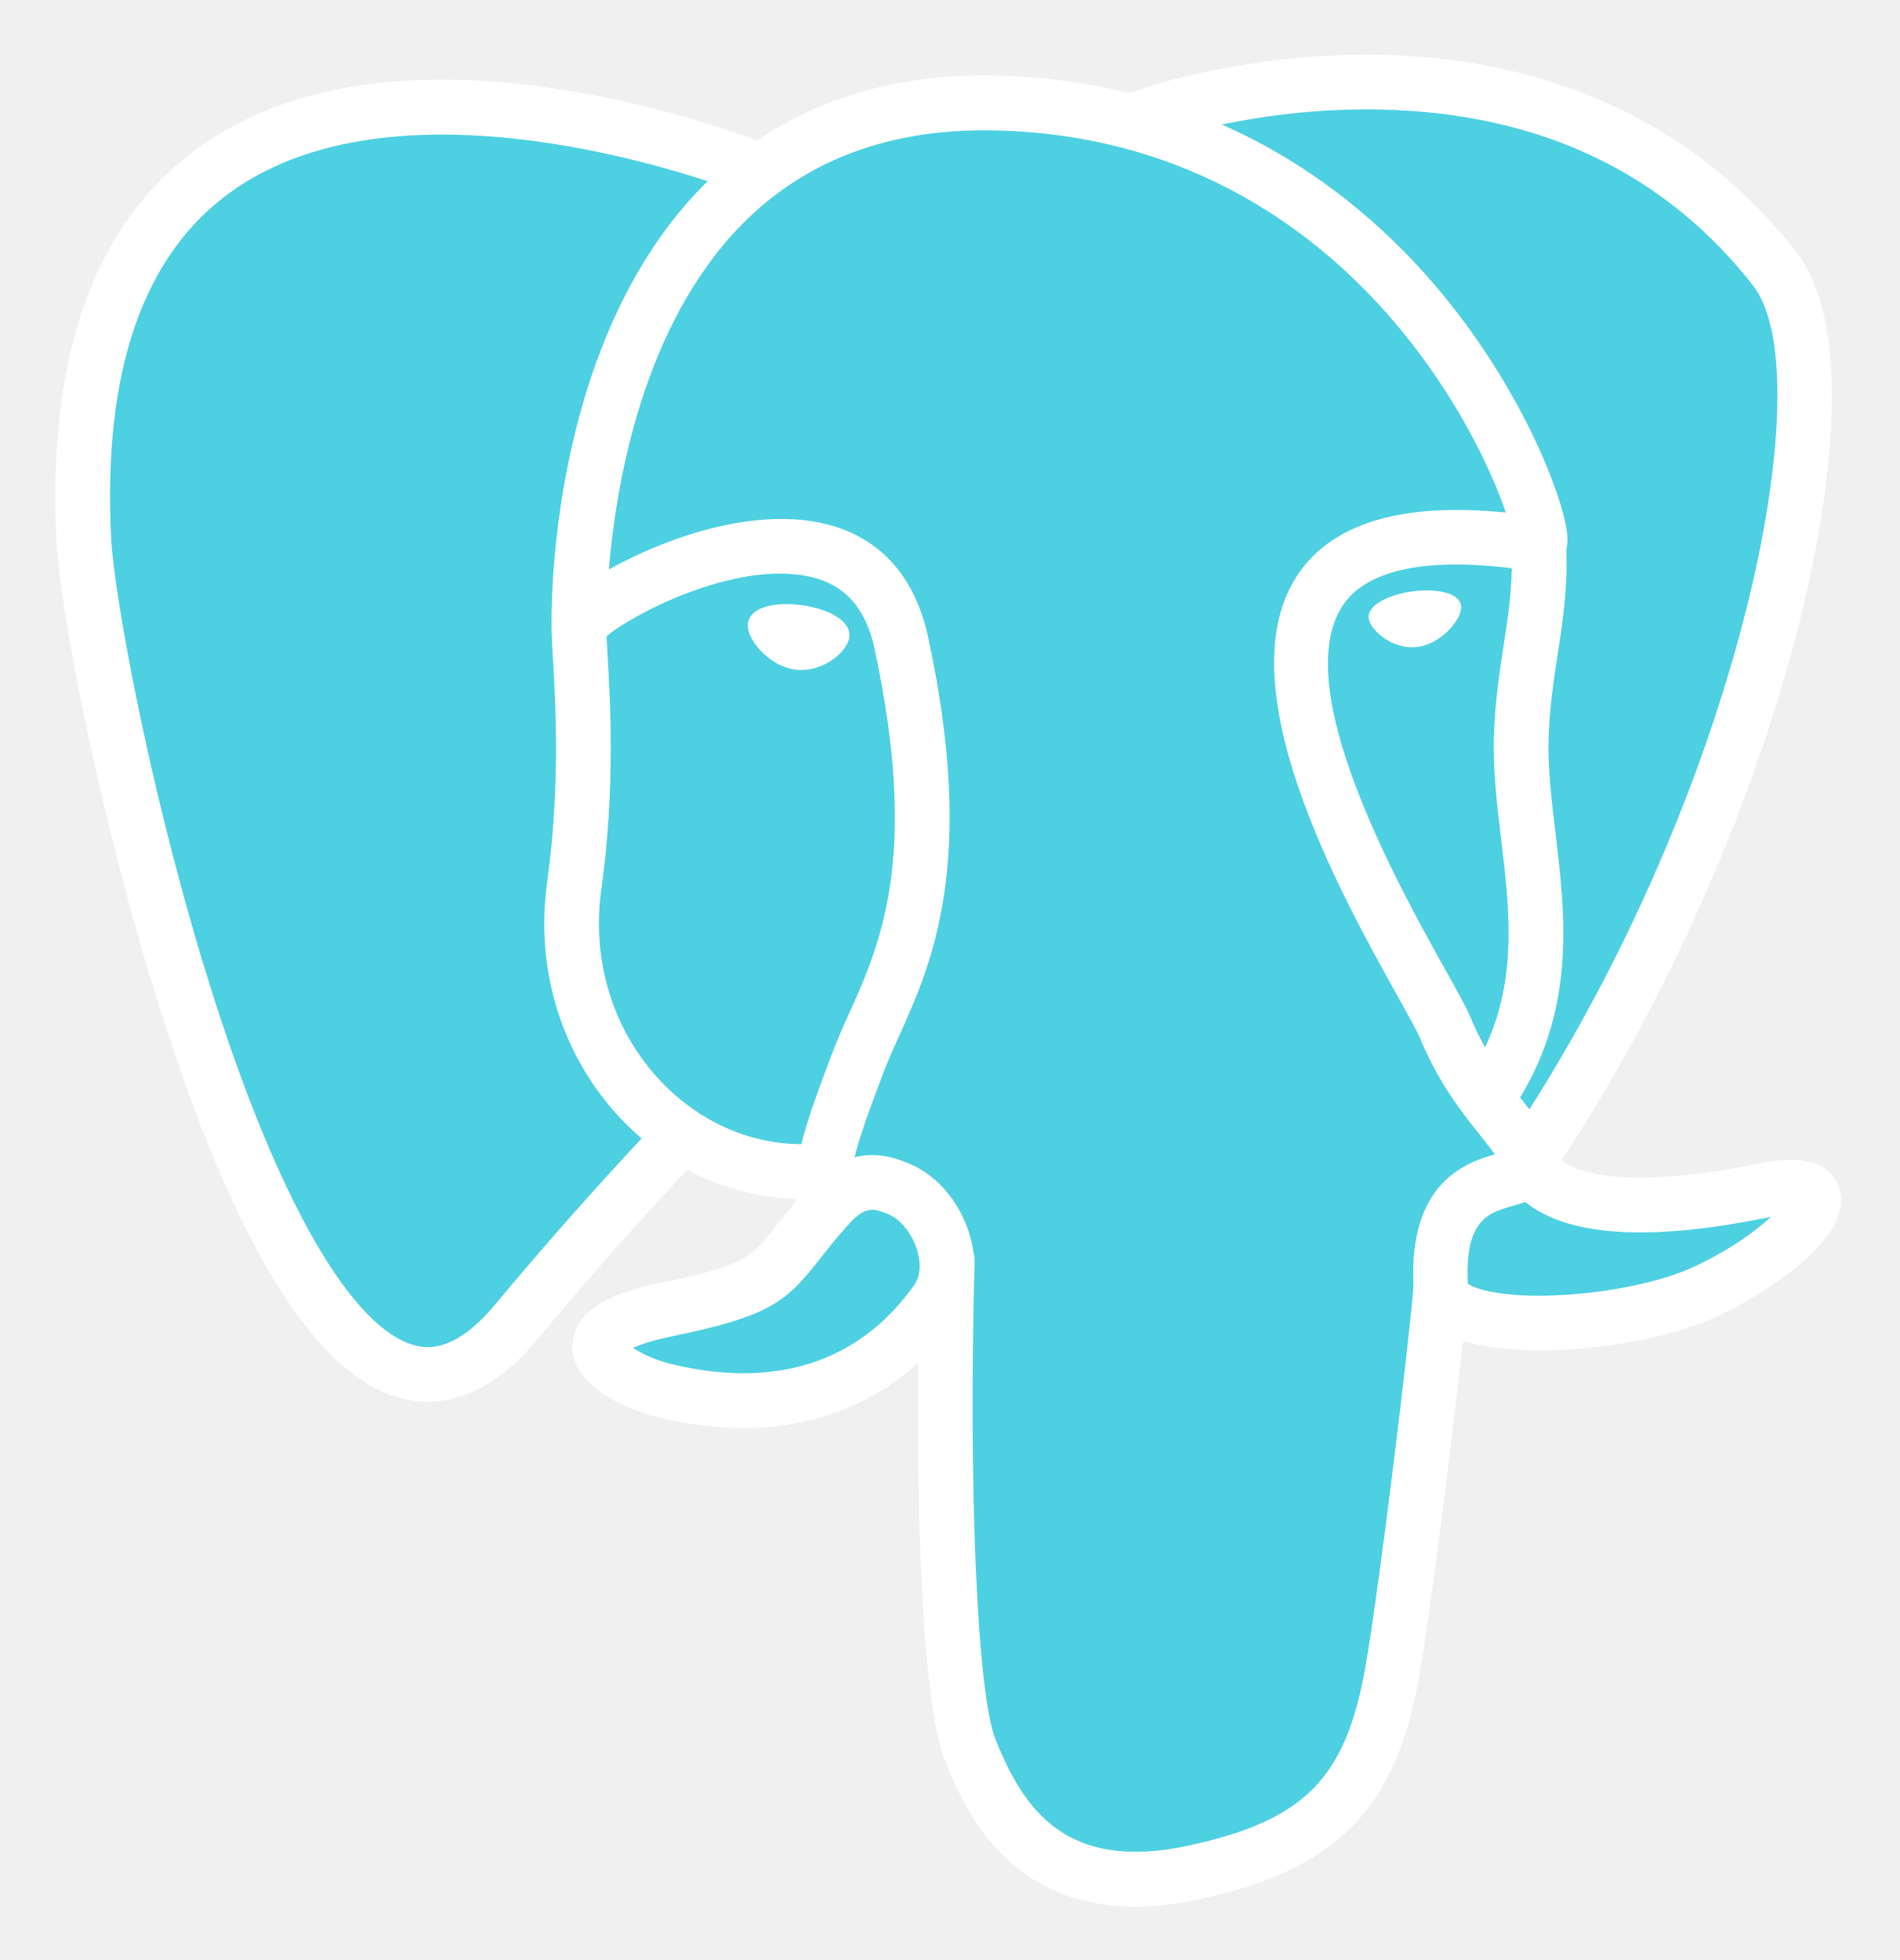
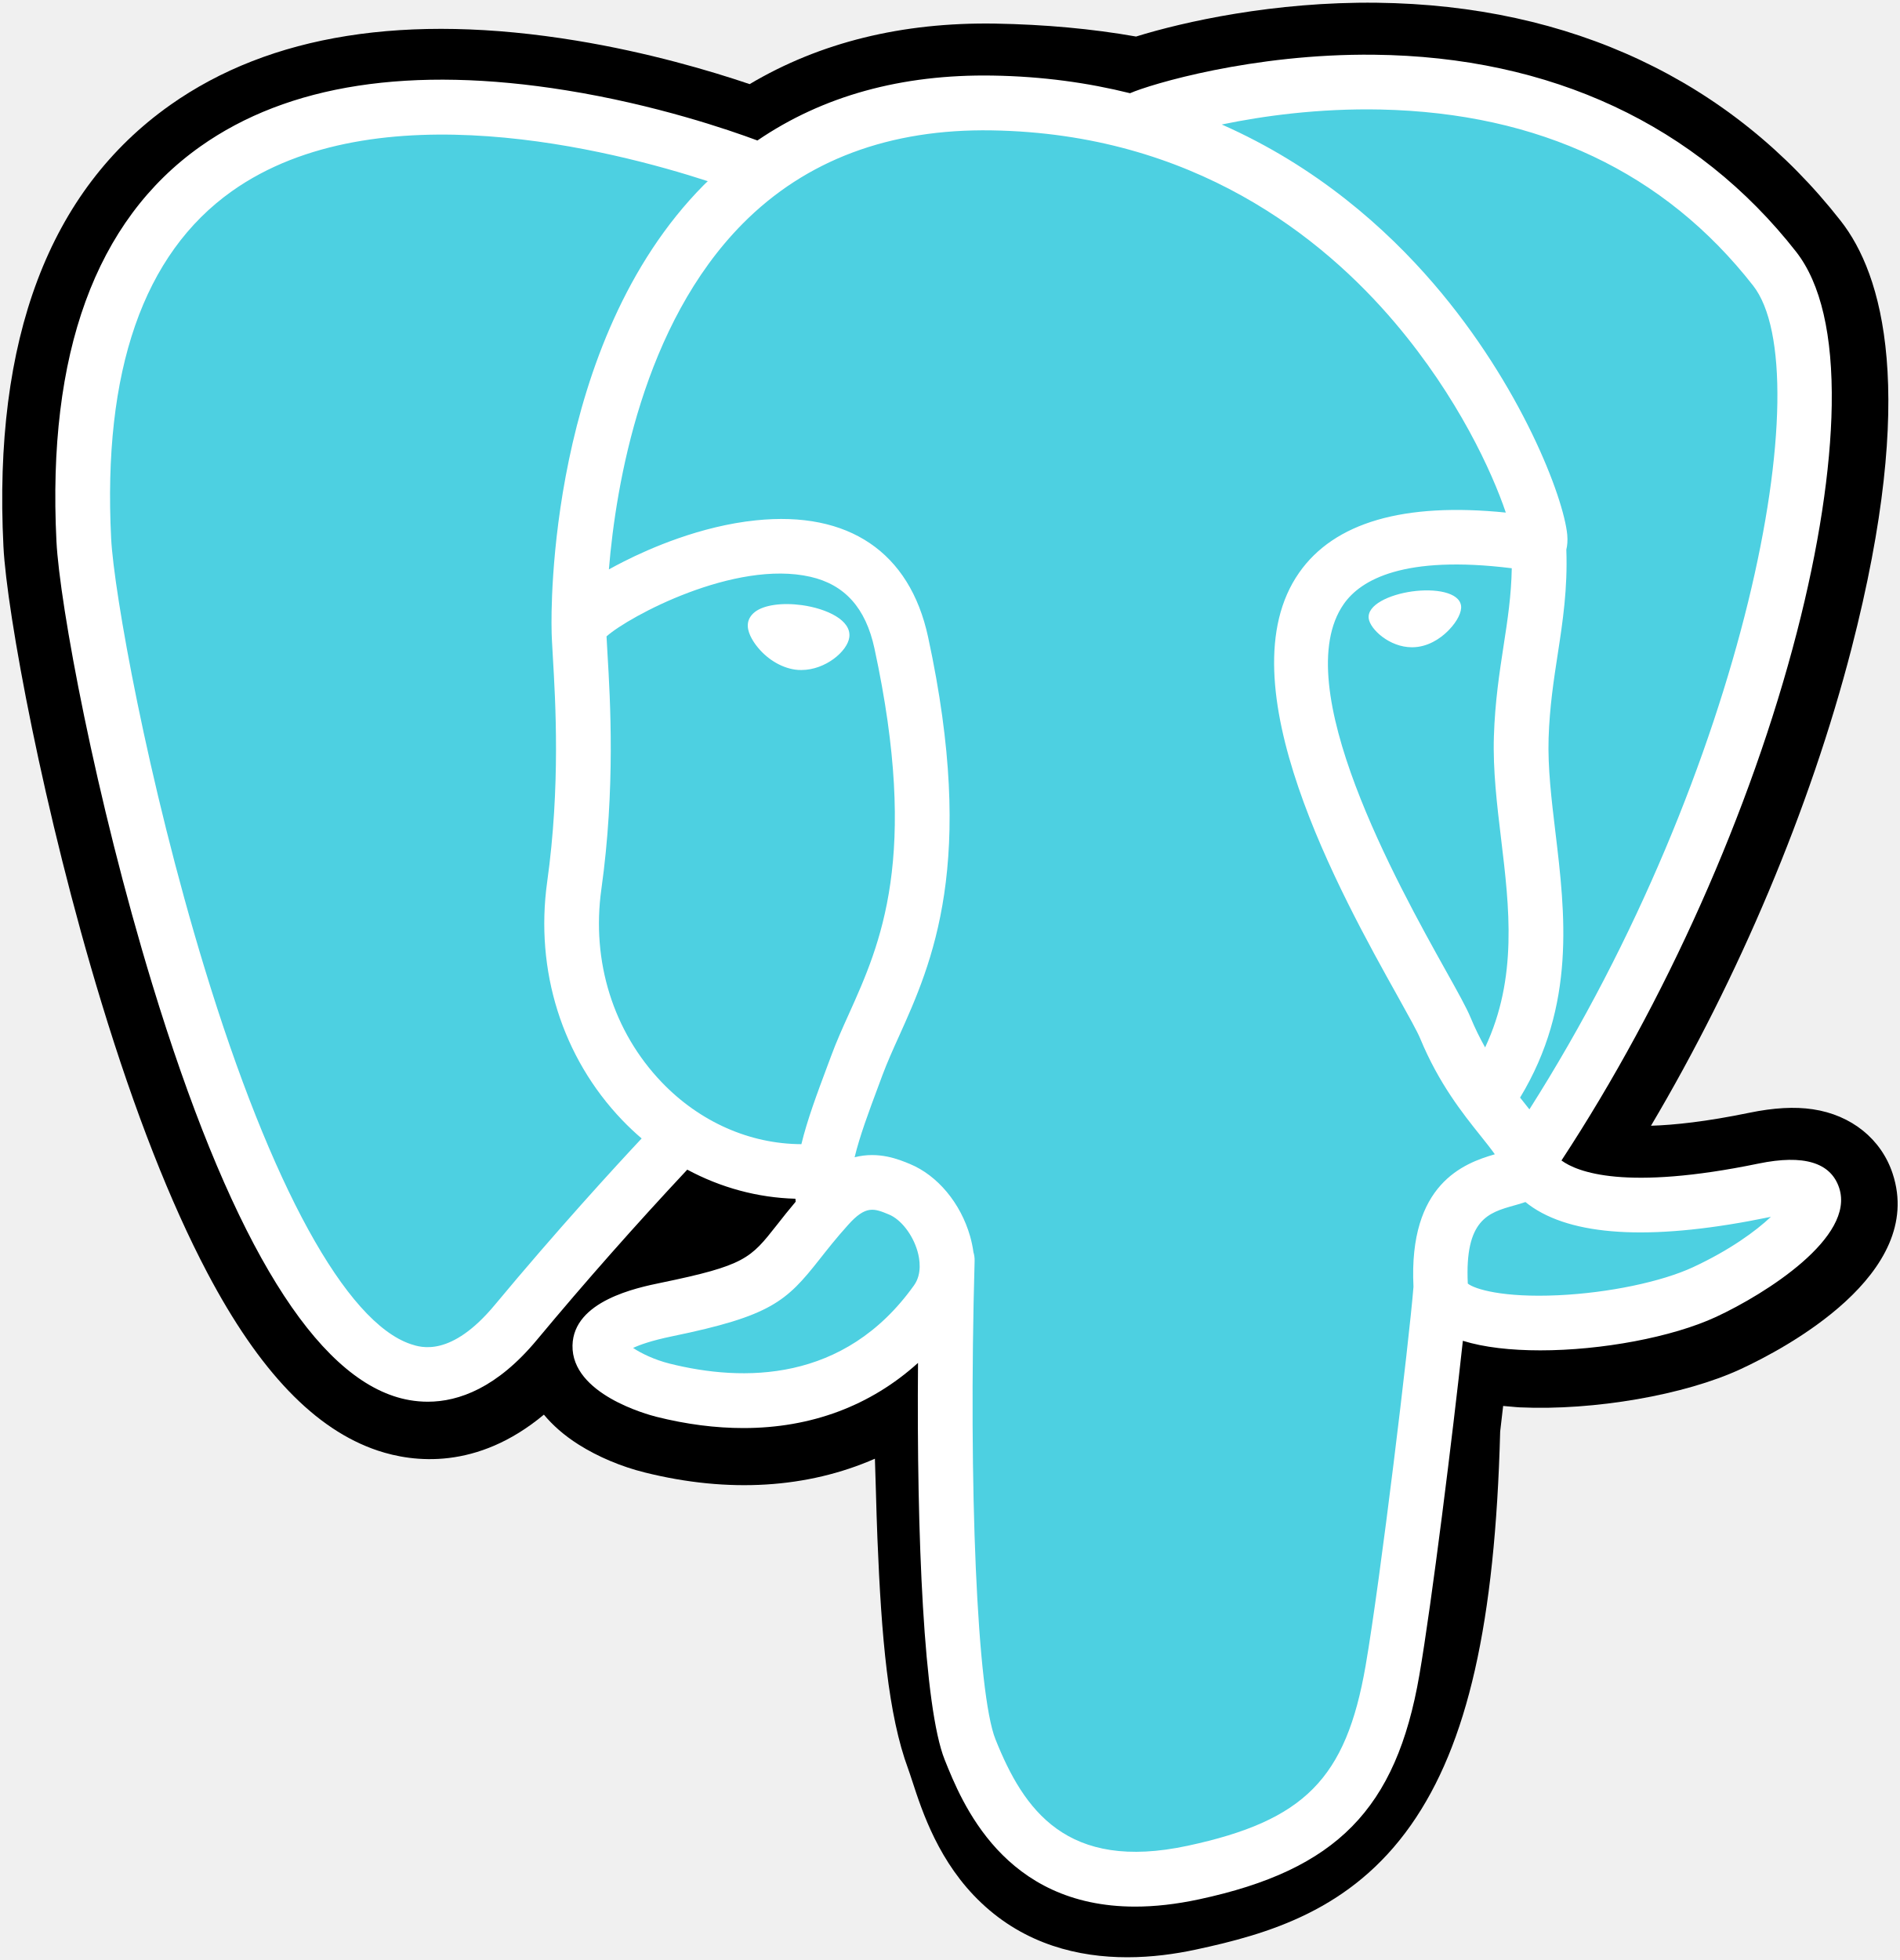
<svg xmlns="http://www.w3.org/2000/svg" version="1.1" id="Capa_1" x="0px" y="0px" viewBox="0 0 2424 2500" style="enable-background:new 0 0 2424 2500;" xml:space="preserve">
  <style type="text/css">
	.st0{fill:#4DD0E1;}
	.st1{fill:#FFFFFF;}
</style>
+   <path d="M2414.6,1496.9c-14.5-44-52.6-74.7-101.8-82c-23.2-3.5-49.8-2-81.3,4.5c-54.8,11.3-95.5,15.6-125.2,16.5  c112.1-189.2,203.2-405,255.7-608.2c84.8-328.5,39.5-478.1-13.5-545.8C2208.3,102.7,2003.7,6.5,1756.9,3.5  c-131.6-1.6-247.2,24.4-307.5,43.1c-56.1-9.9-116.5-15.4-179.8-16.5c-118.7-1.9-223.6,24-313.2,77.2  c-49.6-16.8-129.2-40.4-221.2-55.5C518.9,16.3,344.6,43.9,217.1,134C62.7,243.1-8.9,432.6,4.4,697.2c4.2,84,51.2,339.7,125.2,582.1  c42.5,139.4,87.9,255.1,134.8,344c66.5,126.1,137.7,200.3,217.7,227c44.8,14.9,126.2,25.4,211.8-45.9c10.9,13.1,25.3,26.2,44.5,38.3  c24.4,15.4,54.2,28,84,35.4c107.4,26.8,208,20.1,293.8-17.5c0.5,15.3,0.9,29.8,1.3,42.4c0.6,20.4,1.1,40.5,1.9,59.2  c5.1,126.6,13.7,225.1,39.2,294c1.4,3.8,3.3,9.6,5.3,15.7c12.7,39,34,104.3,88.2,155.4c56.1,53,124,69.2,186.1,69.2  c31.2,0,60.9-4.1,87-9.7c93-19.9,198.6-50.3,275-159.1c72.2-102.8,107.3-257.7,113.7-501.7c0.8-6.9,1.6-13.5,2.3-19.8l1.5-12.9  l17,1.5l4.4,0.3c94.7,4.3,210.5-15.8,281.6-48.8C2276.9,1720.3,2457,1625.2,2414.6,1496.9" />
  <path class="st0" d="M2252.7,1521.8c-281.6,58.1-301-37.3-301-37.3c297.3-441.2,421.6-1001.2,314.4-1138.2  c-292.6-373.9-799.2-197.1-807.6-192.5l-2.7,0.5c-55.6-11.6-117.9-18.4-187.9-19.6c-127.4-2.1-224.1,33.4-297.4,89  c0,0-903.6-372.3-861.6,468.2c8.9,178.8,256.3,1352.8,551.3,998.2c107.8-129.7,212-239.3,212-239.3c51.7,34.4,113.7,51.9,178.6,45.6  l5-4.3c-1.6,16.1-0.9,31.8,2,50.5c-76,84.9-53.7,99.8-205.6,131.1c-153.7,31.7-63.4,88.1-4.5,102.8  c71.5,17.9,236.8,43.2,348.6-113.2l-4.5,17.8c29.8,23.9,50.7,155.1,47.2,274.1c-3.5,119-5.8,200.7,17.6,264.5  c23.5,63.8,46.9,207.4,246.6,164.6c166.9-35.8,253.3-128.4,265.4-283c8.5-109.9,27.9-93.6,29.1-191.9l15.5-46.5  c17.9-149,2.8-197,105.6-174.7l25,2.2c75.7,3.4,174.7-12.2,232.8-39.2C2301.8,1593.3,2376.1,1496.4,2252.7,1521.8L2252.7,1521.8" />
  <path class="st1" d="M1023.3,771.9c-25.4-3.5-48.4-0.3-60,8.5c-6.5,5-8.6,10.7-9.1,14.6c-1.5,10.5,5.9,22,10.4,28  c12.7,16.9,31.4,28.5,49.8,31.1c2.7,0.4,5.3,0.5,8,0.5c30.7,0,58.7-23.9,61.1-41.6C1086.6,791,1054.5,776.3,1023.3,771.9   M1864,772.6c-2.4-17.3-33.3-22.3-62.6-18.2c-29.2,4.1-57.6,17.3-55.2,34.6c1.9,13.5,26.3,36.6,55.2,36.6c2.4,0,4.9-0.2,7.4-0.5  c19.3-2.7,33.4-14.9,40.1-22C1859.2,792.4,1865.1,780.4,1864,772.6" />
  <path class="st1" d="M2346.4,1515.2c-10.7-32.5-45.3-42.9-102.7-31.1c-170.5,35.2-231.5,10.8-251.6-3.9  c132.5-201.9,241.5-445.9,300.3-673.6c27.9-107.8,43.2-208,44.5-289.6c1.4-89.6-13.9-155.4-45.3-195.7  C2164.7,159.2,1978.4,72.2,1753,69.8c-155-1.7-285.9,37.9-311.3,49.1c-53.5-13.3-111.7-21.5-175.2-22.5  c-116.4-1.9-216.9,26-300.2,82.8c-36.2-13.5-129.6-45.6-244-64c-197.6-31.8-354.7-7.7-466.8,71.7C121.8,281.6,60.1,451,72,690.2  c4,80.5,49.9,328.1,122.3,565.3c95.3,312.1,198.8,488.8,307.8,525.2c12.8,4.3,27.5,7.2,43.7,7.2c39.7,0,88.5-17.9,139.2-78.9  c61.8-74.2,125.8-146.6,191.8-217.1c42.8,23,89.9,35.8,138,37.1c0.1,1.3,0.2,2.5,0.3,3.8c-8.3,9.9-16.4,19.9-24.3,30.1  c-33.3,42.3-40.3,51.2-147.6,73.3c-30.5,6.3-111.6,23-112.8,79.9c-1.3,62.1,95.9,88.2,106.9,91c38.6,9.7,75.7,14.4,111.2,14.4  c86.2,0,162-28.3,222.7-83.1c-1.9,221.4,7.4,439.6,34,506.1c21.8,54.4,75,187.4,243,187.4c24.7,0,51.8-2.9,81.6-9.3  c175.4-37.6,251.5-115.1,281-286c15.8-91.3,42.8-309.4,55.5-426.4c26.9,8.4,61.4,12.2,98.8,12.2c77.9,0,167.9-16.6,224.3-42.7  C2252.8,1650.2,2367.1,1578,2346.4,1515.2L2346.4,1515.2z M1928.7,724.8c-0.6,34.5-5.3,65.9-10.4,98.6c-5.4,35.2-11,71.6-12.4,115.8  c-1.4,43,4,87.7,9.2,130.9c10.5,87.3,21.3,177.2-20.4,265.9c-6.9-12.3-13.1-24.9-18.5-38c-5.2-12.6-16.4-32.7-32-60.6  c-60.6-108.7-202.5-363.1-129.8-467C1736,739.5,1790.9,707.7,1928.7,724.8L1928.7,724.8z M1761.7,139.7  c202,4.5,361.8,80,474.9,224.6c86.8,110.9-8.8,615.4-285.4,1050.7c-2.8-3.5-5.6-7.1-8.4-10.6l-3.5-4.4  c71.5-118,57.5-234.8,45.1-338.4c-5.1-42.5-9.9-82.6-8.7-120.3c1.3-40,6.6-74.2,11.7-107.4c6.3-40.8,12.7-83.1,10.9-132.9  c1.3-5.2,1.8-11.4,1.2-18.7c-4.5-47.8-59-190.7-170.2-320.1c-60.8-70.8-149.5-150-270.6-203.4C1610.7,148,1681.9,138,1761.7,139.7  L1761.7,139.7z M631.3,1664.4c-55.9,67.2-94.4,54.3-107.1,50.1c-82.7-27.6-178.6-202.3-263.1-479.3  c-73.2-239.7-115.9-480.8-119.3-548.4C131,472.9,182.9,324,295.8,243.9c183.7-130.3,485.8-52.3,607.2-12.8c-1.7,1.7-3.6,3.3-5.3,5.1  C698.5,437.4,703.2,781,703.7,802.1c0,8.1,0.7,19.6,1.6,35.4c3.4,57.8,9.8,165.4-7.2,287.2c-15.8,113.2,19.1,224,95.7,304  c7.9,8.2,16.1,16,24.8,23.4C784.4,1488.6,710.3,1569.4,631.3,1664.4L631.3,1664.4z M844.2,1380.4c-61.8-64.5-89.9-154.2-77-246.1  c18-128.7,11.4-240.8,7.8-301c-0.5-8.4-0.9-15.8-1.2-21.6c29.1-25.8,163.9-98,260.1-76c43.9,10,70.6,39.9,81.7,91.3  c57.5,266.1,7.6,377-32.5,466.1c-8.3,18.4-16.1,35.7-22.7,53.7l-5.2,13.9c-13.1,35.1-25.3,67.7-32.8,98.7  C956.7,1459.2,892.8,1431.1,844.2,1380.4L844.2,1380.4z M854.3,1739.3c-19.2-4.8-36.4-13.1-46.6-20c8.5-4,23.5-9.4,49.6-14.8  c126.3-26,145.8-44.3,188.4-98.4c9.8-12.4,20.8-26.5,36.2-43.6l0,0c22.8-25.6,33.3-21.2,52.2-13.4c15.3,6.3,30.3,25.6,36.4,46.8  c2.9,10,6.1,29-4.5,43.7C1077,1764.2,947.4,1762.6,854.3,1739.3z M1515.2,2354.3c-154.5,33.1-209.2-45.7-245.2-135.8  c-23.3-58.2-34.7-320.5-26.6-610.2c0.1-3.9-0.4-7.6-1.5-11.1c-0.9-6.9-2.4-13.8-4.3-20.5c-12.1-42.2-41.5-77.4-76.7-92  c-14-5.8-39.7-16.5-70.6-8.6c6.6-27.2,18-57.8,30.4-91l5.2-14c5.9-15.7,13.2-32.1,21-49.3c42-93.2,99.5-221,37.1-509.5  c-23.4-108.1-101.4-160.9-219.7-148.6c-70.9,7.3-135.8,36-168.2,52.4c-7,3.5-13.3,6.9-19.3,10.2c9-108.9,43.2-312.4,170.8-441.1  c80.4-81.1,187.4-121.1,317.8-118.9c257,4.2,421.8,136.1,514.8,246c80.1,94.7,123.5,190.1,140.9,241.5  c-130.2-13.2-218.8,12.5-263.7,76.7c-97.7,139.6,53.4,410.7,126.1,540.9c13.3,23.9,24.8,44.5,28.4,53.3  c23.7,57.3,54.3,95.6,76.6,123.5c6.9,8.6,13.5,16.9,18.6,24.1c-39.4,11.4-110.3,37.6-103.8,169c-5.2,65.9-42.2,374.5-61.1,483.5  C1717.2,2268.7,1664.2,2322.3,1515.2,2354.3L1515.2,2354.3z M2160,1616.3c-40.3,18.7-107.8,32.8-172,35.8  c-70.8,3.3-106.9-7.9-115.4-14.9c-4-81.8,26.5-90.4,58.7-99.5c5.1-1.4,10-2.8,14.8-4.5c3,2.4,6.2,4.8,9.8,7.2  c56.9,37.6,158.5,41.6,301.8,12l1.6-0.3C2240,1570.3,2206.9,1594.5,2160,1616.3L2160,1616.3z" />
</svg>
